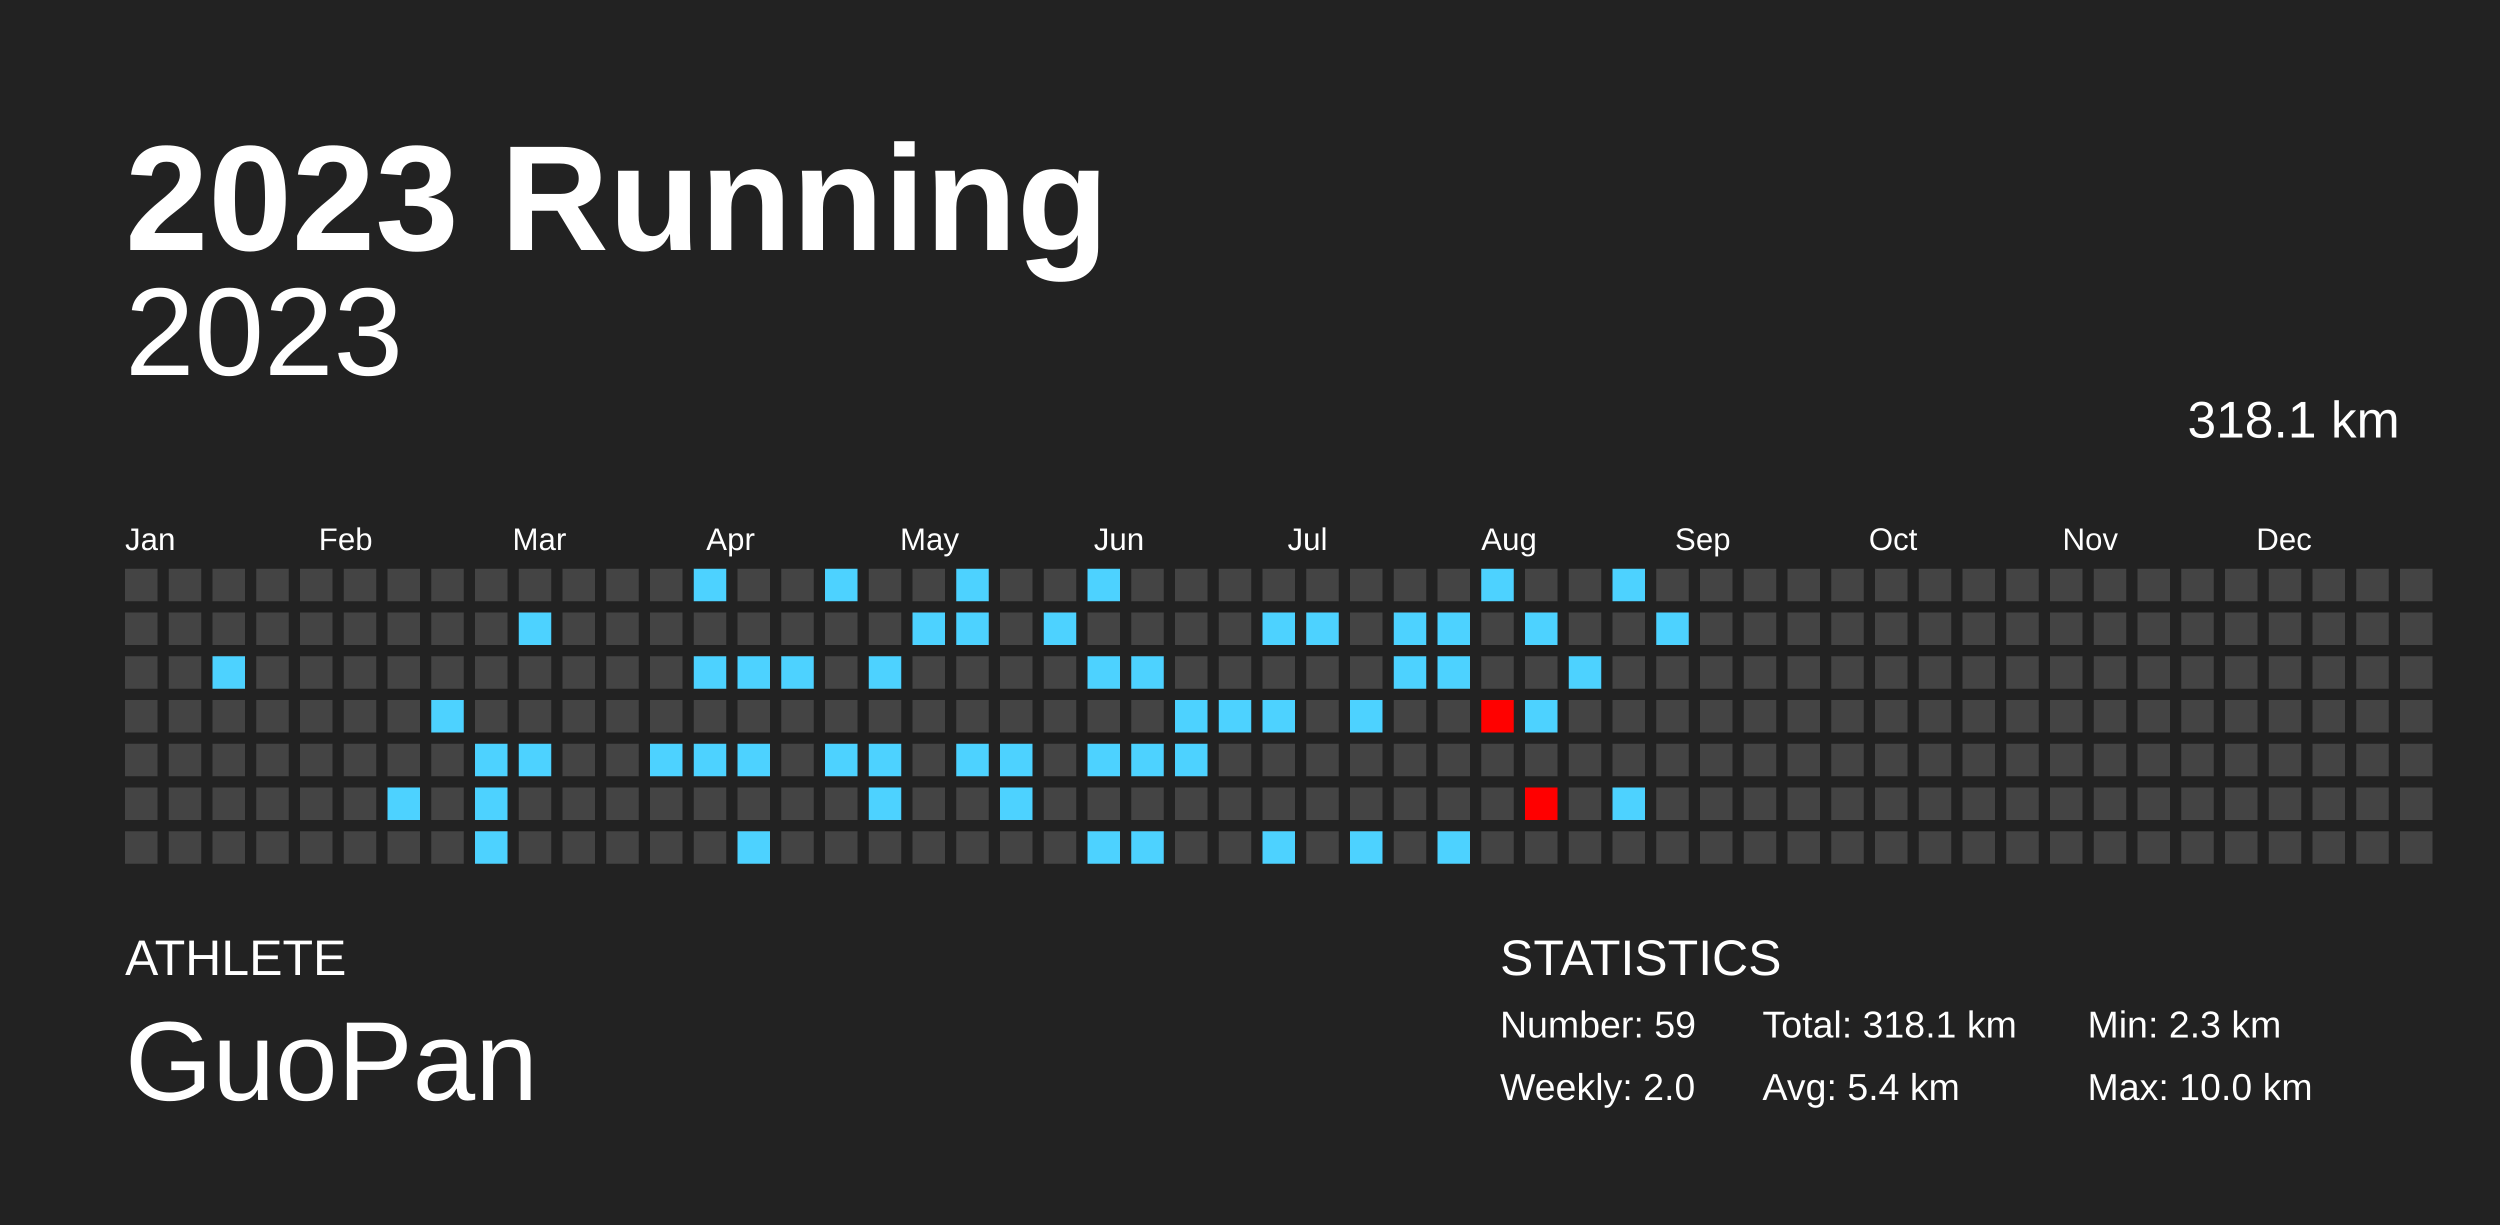
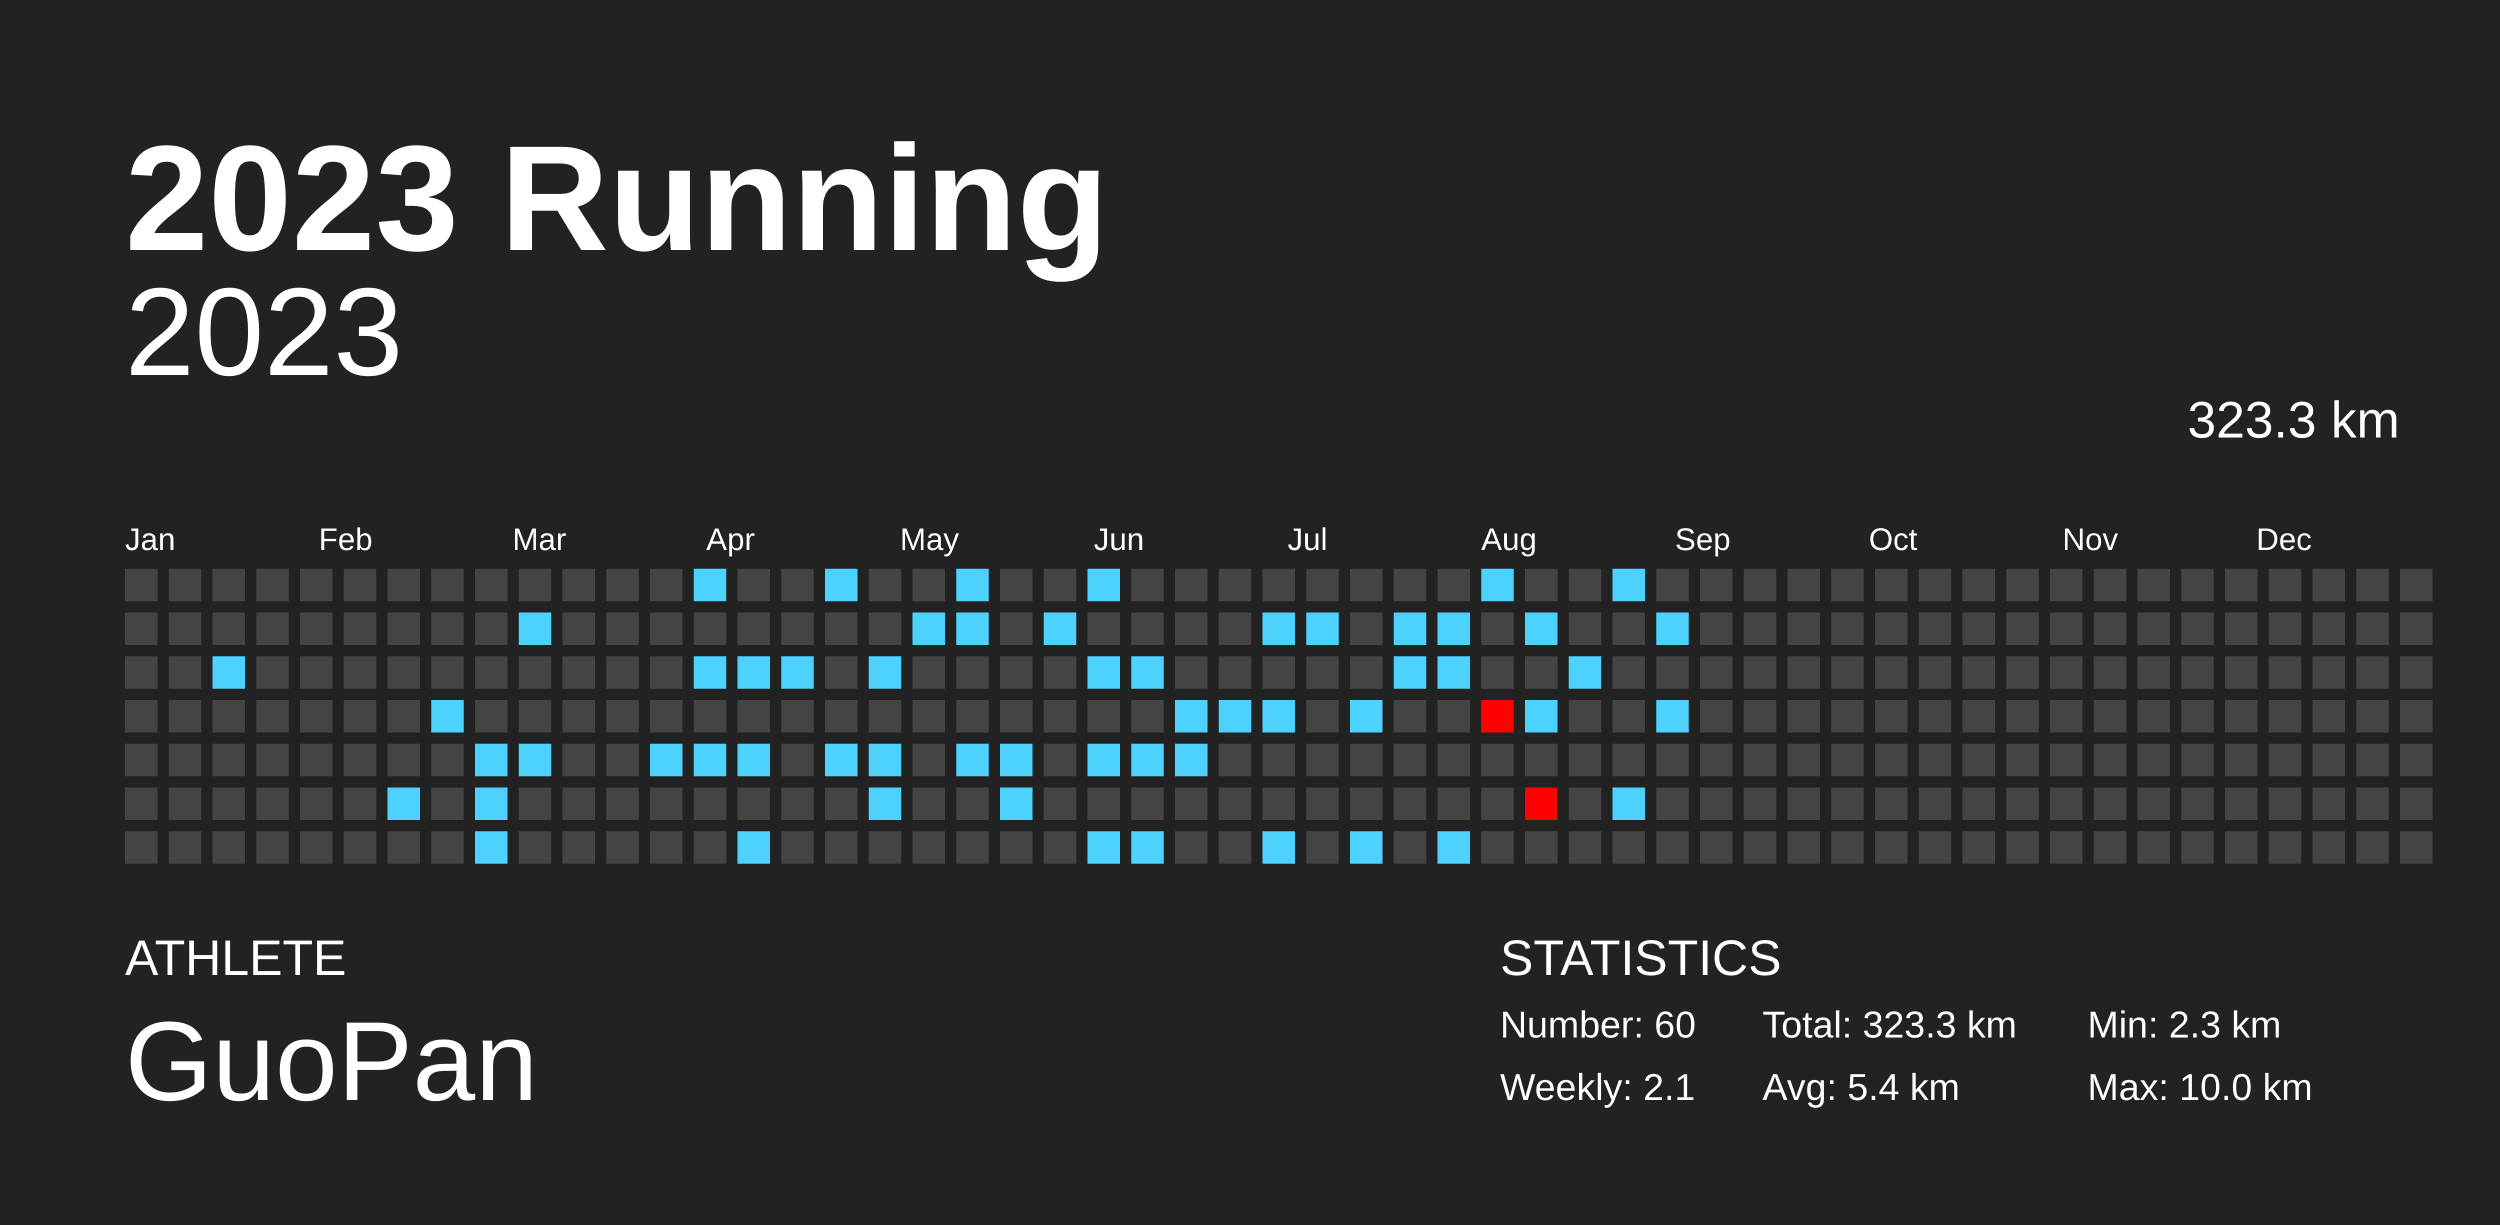
<svg xmlns="http://www.w3.org/2000/svg" baseProfile="full" height="98mm" version="1.1" viewBox="0,0,200,98" width="200mm">
  <defs />
  <rect fill="#222222" height="98" width="200" x="0" y="0" />
  <text fill="#FFFFFF" style="font-size:12px; font-family:Arial; font-weight:bold;" x="10" y="20">2023 Running</text>
  <text fill="#FFFFFF" style="font-size:4px; font-family:Arial" x="10" y="78">ATHLETE</text>
  <text fill="#FFFFFF" style="font-size:9px; font-family:Arial" x="10" y="88">GuoPan</text>
  <text fill="#FFFFFF" style="font-size:4px; font-family:Arial" x="120" y="78">STATISTICS</text>
-   <text fill="#FFFFFF" style="font-size:3px; font-family:Arial" x="120" y="83">Number: 59</text>
-   <text fill="#FFFFFF" style="font-size:3px; font-family:Arial" x="120" y="88">Weekly: 2.0</text>
-   <text fill="#FFFFFF" style="font-size:3px; font-family:Arial" x="141" y="83">Total: 318.1 km</text>
+   <text fill="#FFFFFF" style="font-size:3px; font-family:Arial" x="120" y="83">Number: 60</text>
+   <text fill="#FFFFFF" style="font-size:3px; font-family:Arial" x="120" y="88">Weekly: 2.1</text>
+   <text fill="#FFFFFF" style="font-size:3px; font-family:Arial" x="141" y="83">Total: 323.3 km</text>
  <text fill="#FFFFFF" style="font-size:3px; font-family:Arial" x="141" y="88">Avg: 5.4 km</text>
  <text fill="#FFFFFF" style="font-size:3px; font-family:Arial" x="167" y="83">Min: 2.3 km</text>
  <text fill="#FFFFFF" style="font-size:3px; font-family:Arial" x="167" y="88">Max: 10.0 km</text>
  <text alignment-baseline="hanging" fill="#FFFFFF" style="font-size:10.0px; font-family:Arial;" x="10" y="30">2023</text>
-   <text alignment-baseline="hanging" fill="#FFFFFF" style="font-size:4.125px; font-family:Arial;" x="175" y="35">318.1 km</text>
+   <text alignment-baseline="hanging" fill="#FFFFFF" style="font-size:4.125px; font-family:Arial;" x="175" y="35">323.3 km</text>
  <text fill="#FFFFFF" style="font-size:2.5px; font-family:Arial" x="10.0" y="44">Jan</text>
  <text fill="#FFFFFF" style="font-size:2.5px; font-family:Arial" x="25.5" y="44">Feb</text>
  <text fill="#FFFFFF" style="font-size:2.5px; font-family:Arial" x="41.0" y="44">Mar</text>
  <text fill="#FFFFFF" style="font-size:2.5px; font-family:Arial" x="56.5" y="44">Apr</text>
  <text fill="#FFFFFF" style="font-size:2.5px; font-family:Arial" x="72.0" y="44">May</text>
  <text fill="#FFFFFF" style="font-size:2.5px; font-family:Arial" x="87.5" y="44">Jun</text>
  <text fill="#FFFFFF" style="font-size:2.5px; font-family:Arial" x="103.0" y="44">Jul</text>
  <text fill="#FFFFFF" style="font-size:2.5px; font-family:Arial" x="118.5" y="44">Aug</text>
  <text fill="#FFFFFF" style="font-size:2.5px; font-family:Arial" x="134.0" y="44">Sep</text>
  <text fill="#FFFFFF" style="font-size:2.5px; font-family:Arial" x="149.5" y="44">Oct</text>
  <text fill="#FFFFFF" style="font-size:2.5px; font-family:Arial" x="165.0" y="44">Nov</text>
  <text fill="#FFFFFF" style="font-size:2.5px; font-family:Arial" x="180.5" y="44">Dec</text>
  <rect fill="#444444" height="2.6" width="2.6" x="10.0" y="45.5" />
  <rect fill="#444444" height="2.6" width="2.6" x="10.0" y="49.0" />
  <rect fill="#444444" height="2.6" width="2.6" x="10.0" y="52.5" />
  <rect fill="#444444" height="2.6" width="2.6" x="10.0" y="56.0" />
  <rect fill="#444444" height="2.6" width="2.6" x="10.0" y="59.5" />
  <rect fill="#444444" height="2.6" width="2.6" x="10.0" y="63.0" />
  <rect fill="#444444" height="2.6" width="2.6" x="10.0" y="66.5" />
  <rect fill="#444444" height="2.6" width="2.6" x="13.5" y="45.5" />
  <rect fill="#444444" height="2.6" width="2.6" x="13.5" y="49.0" />
  <rect fill="#444444" height="2.6" width="2.6" x="13.5" y="52.5" />
  <rect fill="#444444" height="2.6" width="2.6" x="13.5" y="56.0" />
  <rect fill="#444444" height="2.6" width="2.6" x="13.5" y="59.5" />
  <rect fill="#444444" height="2.6" width="2.6" x="13.5" y="63.0" />
  <rect fill="#444444" height="2.6" width="2.6" x="13.5" y="66.5" />
  <rect fill="#444444" height="2.6" width="2.6" x="17.0" y="45.5" />
  <rect fill="#444444" height="2.6" width="2.6" x="17.0" y="49.0" />
  <rect fill="#4dd2ff" height="2.6" width="2.6" x="17.0" y="52.5" />
  <rect fill="#444444" height="2.6" width="2.6" x="17.0" y="56.0" />
  <rect fill="#444444" height="2.6" width="2.6" x="17.0" y="59.5" />
  <rect fill="#444444" height="2.6" width="2.6" x="17.0" y="63.0" />
  <rect fill="#444444" height="2.6" width="2.6" x="17.0" y="66.5" />
  <rect fill="#444444" height="2.6" width="2.6" x="20.5" y="45.5" />
  <rect fill="#444444" height="2.6" width="2.6" x="20.5" y="49.0" />
  <rect fill="#444444" height="2.6" width="2.6" x="20.5" y="52.5" />
  <rect fill="#444444" height="2.6" width="2.6" x="20.5" y="56.0" />
  <rect fill="#444444" height="2.6" width="2.6" x="20.5" y="59.5" />
  <rect fill="#444444" height="2.6" width="2.6" x="20.5" y="63.0" />
  <rect fill="#444444" height="2.6" width="2.6" x="20.5" y="66.5" />
  <rect fill="#444444" height="2.6" width="2.6" x="24.0" y="45.5" />
  <rect fill="#444444" height="2.6" width="2.6" x="24.0" y="49.0" />
  <rect fill="#444444" height="2.6" width="2.6" x="24.0" y="52.5" />
  <rect fill="#444444" height="2.6" width="2.6" x="24.0" y="56.0" />
  <rect fill="#444444" height="2.6" width="2.6" x="24.0" y="59.5" />
  <rect fill="#444444" height="2.6" width="2.6" x="24.0" y="63.0" />
  <rect fill="#444444" height="2.6" width="2.6" x="24.0" y="66.5" />
  <rect fill="#444444" height="2.6" width="2.6" x="27.5" y="45.5" />
  <rect fill="#444444" height="2.6" width="2.6" x="27.5" y="49.0" />
  <rect fill="#444444" height="2.6" width="2.6" x="27.5" y="52.5" />
  <rect fill="#444444" height="2.6" width="2.6" x="27.5" y="56.0" />
  <rect fill="#444444" height="2.6" width="2.6" x="27.5" y="59.5" />
  <rect fill="#444444" height="2.6" width="2.6" x="27.5" y="63.0" />
  <rect fill="#444444" height="2.6" width="2.6" x="27.5" y="66.5" />
  <rect fill="#444444" height="2.6" width="2.6" x="31.0" y="45.5" />
  <rect fill="#444444" height="2.6" width="2.6" x="31.0" y="49.0" />
  <rect fill="#444444" height="2.6" width="2.6" x="31.0" y="52.5" />
  <rect fill="#444444" height="2.6" width="2.6" x="31.0" y="56.0" />
  <rect fill="#444444" height="2.6" width="2.6" x="31.0" y="59.5" />
  <rect fill="#4dd2ff" height="2.6" width="2.6" x="31.0" y="63.0" />
  <rect fill="#444444" height="2.6" width="2.6" x="31.0" y="66.5" />
  <rect fill="#444444" height="2.6" width="2.6" x="34.5" y="45.5" />
  <rect fill="#444444" height="2.6" width="2.6" x="34.5" y="49.0" />
  <rect fill="#444444" height="2.6" width="2.6" x="34.5" y="52.5" />
  <rect fill="#4dd2ff" height="2.6" width="2.6" x="34.5" y="56.0" />
  <rect fill="#444444" height="2.6" width="2.6" x="34.5" y="59.5" />
  <rect fill="#444444" height="2.6" width="2.6" x="34.5" y="63.0" />
  <rect fill="#444444" height="2.6" width="2.6" x="34.5" y="66.5" />
  <rect fill="#444444" height="2.6" width="2.6" x="38.0" y="45.5" />
  <rect fill="#444444" height="2.6" width="2.6" x="38.0" y="49.0" />
  <rect fill="#444444" height="2.6" width="2.6" x="38.0" y="52.5" />
  <rect fill="#444444" height="2.6" width="2.6" x="38.0" y="56.0" />
  <rect fill="#4dd2ff" height="2.6" width="2.6" x="38.0" y="59.5" />
  <rect fill="#4dd2ff" height="2.6" width="2.6" x="38.0" y="63.0" />
  <rect fill="#4dd2ff" height="2.6" width="2.6" x="38.0" y="66.5" />
  <rect fill="#444444" height="2.6" width="2.6" x="41.5" y="45.5" />
  <rect fill="#4dd2ff" height="2.6" width="2.6" x="41.5" y="49.0" />
  <rect fill="#444444" height="2.6" width="2.6" x="41.5" y="52.5" />
  <rect fill="#444444" height="2.6" width="2.6" x="41.5" y="56.0" />
  <rect fill="#4dd2ff" height="2.6" width="2.6" x="41.5" y="59.5" />
  <rect fill="#444444" height="2.6" width="2.6" x="41.5" y="63.0" />
  <rect fill="#444444" height="2.6" width="2.6" x="41.5" y="66.5" />
  <rect fill="#444444" height="2.6" width="2.6" x="45.0" y="45.5" />
  <rect fill="#444444" height="2.6" width="2.6" x="45.0" y="49.0" />
  <rect fill="#444444" height="2.6" width="2.6" x="45.0" y="52.5" />
  <rect fill="#444444" height="2.6" width="2.6" x="45.0" y="56.0" />
  <rect fill="#444444" height="2.6" width="2.6" x="45.0" y="59.5" />
  <rect fill="#444444" height="2.6" width="2.6" x="45.0" y="63.0" />
  <rect fill="#444444" height="2.6" width="2.6" x="45.0" y="66.5" />
  <rect fill="#444444" height="2.6" width="2.6" x="48.5" y="45.5" />
  <rect fill="#444444" height="2.6" width="2.6" x="48.5" y="49.0" />
  <rect fill="#444444" height="2.6" width="2.6" x="48.5" y="52.5" />
  <rect fill="#444444" height="2.6" width="2.6" x="48.5" y="56.0" />
  <rect fill="#444444" height="2.6" width="2.6" x="48.5" y="59.5" />
  <rect fill="#444444" height="2.6" width="2.6" x="48.5" y="63.0" />
  <rect fill="#444444" height="2.6" width="2.6" x="48.5" y="66.5" />
  <rect fill="#444444" height="2.6" width="2.6" x="52.0" y="45.5" />
  <rect fill="#444444" height="2.6" width="2.6" x="52.0" y="49.0" />
  <rect fill="#444444" height="2.6" width="2.6" x="52.0" y="52.5" />
  <rect fill="#444444" height="2.6" width="2.6" x="52.0" y="56.0" />
  <rect fill="#4dd2ff" height="2.6" width="2.6" x="52.0" y="59.5" />
  <rect fill="#444444" height="2.6" width="2.6" x="52.0" y="63.0" />
  <rect fill="#444444" height="2.6" width="2.6" x="52.0" y="66.5" />
  <rect fill="#4dd2ff" height="2.6" width="2.6" x="55.5" y="45.5" />
  <rect fill="#444444" height="2.6" width="2.6" x="55.5" y="49.0" />
  <rect fill="#4dd2ff" height="2.6" width="2.6" x="55.5" y="52.5" />
  <rect fill="#444444" height="2.6" width="2.6" x="55.5" y="56.0" />
  <rect fill="#4dd2ff" height="2.6" width="2.6" x="55.5" y="59.5" />
  <rect fill="#444444" height="2.6" width="2.6" x="55.5" y="63.0" />
  <rect fill="#444444" height="2.6" width="2.6" x="55.5" y="66.5" />
  <rect fill="#444444" height="2.6" width="2.6" x="59.0" y="45.5" />
  <rect fill="#444444" height="2.6" width="2.6" x="59.0" y="49.0" />
  <rect fill="#4dd2ff" height="2.6" width="2.6" x="59.0" y="52.5" />
  <rect fill="#444444" height="2.6" width="2.6" x="59.0" y="56.0" />
  <rect fill="#4dd2ff" height="2.6" width="2.6" x="59.0" y="59.5" />
  <rect fill="#444444" height="2.6" width="2.6" x="59.0" y="63.0" />
  <rect fill="#4dd2ff" height="2.6" width="2.6" x="59.0" y="66.5" />
  <rect fill="#444444" height="2.6" width="2.6" x="62.5" y="45.5" />
  <rect fill="#444444" height="2.6" width="2.6" x="62.5" y="49.0" />
  <rect fill="#4dd2ff" height="2.6" width="2.6" x="62.5" y="52.5" />
  <rect fill="#444444" height="2.6" width="2.6" x="62.5" y="56.0" />
  <rect fill="#444444" height="2.6" width="2.6" x="62.5" y="59.5" />
  <rect fill="#444444" height="2.6" width="2.6" x="62.5" y="63.0" />
  <rect fill="#444444" height="2.6" width="2.6" x="62.5" y="66.5" />
  <rect fill="#4dd2ff" height="2.6" width="2.6" x="66.0" y="45.5" />
  <rect fill="#444444" height="2.6" width="2.6" x="66.0" y="49.0" />
  <rect fill="#444444" height="2.6" width="2.6" x="66.0" y="52.5" />
  <rect fill="#444444" height="2.6" width="2.6" x="66.0" y="56.0" />
  <rect fill="#4dd2ff" height="2.6" width="2.6" x="66.0" y="59.5" />
  <rect fill="#444444" height="2.6" width="2.6" x="66.0" y="63.0" />
  <rect fill="#444444" height="2.6" width="2.6" x="66.0" y="66.5" />
  <rect fill="#444444" height="2.6" width="2.6" x="69.5" y="45.5" />
  <rect fill="#444444" height="2.6" width="2.6" x="69.5" y="49.0" />
  <rect fill="#4dd2ff" height="2.6" width="2.6" x="69.5" y="52.5" />
  <rect fill="#444444" height="2.6" width="2.6" x="69.5" y="56.0" />
  <rect fill="#4dd2ff" height="2.6" width="2.6" x="69.5" y="59.5" />
  <rect fill="#4dd2ff" height="2.6" width="2.6" x="69.5" y="63.0" />
  <rect fill="#444444" height="2.6" width="2.6" x="69.5" y="66.5" />
  <rect fill="#444444" height="2.6" width="2.6" x="73.0" y="45.5" />
  <rect fill="#4dd2ff" height="2.6" width="2.6" x="73.0" y="49.0" />
  <rect fill="#444444" height="2.6" width="2.6" x="73.0" y="52.5" />
  <rect fill="#444444" height="2.6" width="2.6" x="73.0" y="56.0" />
  <rect fill="#444444" height="2.6" width="2.6" x="73.0" y="59.5" />
  <rect fill="#444444" height="2.6" width="2.6" x="73.0" y="63.0" />
  <rect fill="#444444" height="2.6" width="2.6" x="73.0" y="66.5" />
  <rect fill="#4dd2ff" height="2.6" width="2.6" x="76.5" y="45.5" />
  <rect fill="#4dd2ff" height="2.6" width="2.6" x="76.5" y="49.0" />
  <rect fill="#444444" height="2.6" width="2.6" x="76.5" y="52.5" />
  <rect fill="#444444" height="2.6" width="2.6" x="76.5" y="56.0" />
  <rect fill="#4dd2ff" height="2.6" width="2.6" x="76.5" y="59.5" />
  <rect fill="#444444" height="2.6" width="2.6" x="76.5" y="63.0" />
  <rect fill="#444444" height="2.6" width="2.6" x="76.5" y="66.5" />
  <rect fill="#444444" height="2.6" width="2.6" x="80.0" y="45.5" />
  <rect fill="#444444" height="2.6" width="2.6" x="80.0" y="49.0" />
  <rect fill="#444444" height="2.6" width="2.6" x="80.0" y="52.5" />
  <rect fill="#444444" height="2.6" width="2.6" x="80.0" y="56.0" />
  <rect fill="#4dd2ff" height="2.6" width="2.6" x="80.0" y="59.5" />
  <rect fill="#4dd2ff" height="2.6" width="2.6" x="80.0" y="63.0" />
  <rect fill="#444444" height="2.6" width="2.6" x="80.0" y="66.5" />
  <rect fill="#444444" height="2.6" width="2.6" x="83.5" y="45.5" />
  <rect fill="#4dd2ff" height="2.6" width="2.6" x="83.5" y="49.0" />
  <rect fill="#444444" height="2.6" width="2.6" x="83.5" y="52.5" />
  <rect fill="#444444" height="2.6" width="2.6" x="83.5" y="56.0" />
  <rect fill="#444444" height="2.6" width="2.6" x="83.5" y="59.5" />
  <rect fill="#444444" height="2.6" width="2.6" x="83.5" y="63.0" />
  <rect fill="#444444" height="2.6" width="2.6" x="83.5" y="66.5" />
  <rect fill="#4dd2ff" height="2.6" width="2.6" x="87.0" y="45.5" />
  <rect fill="#444444" height="2.6" width="2.6" x="87.0" y="49.0" />
  <rect fill="#4dd2ff" height="2.6" width="2.6" x="87.0" y="52.5" />
  <rect fill="#444444" height="2.6" width="2.6" x="87.0" y="56.0" />
  <rect fill="#4dd2ff" height="2.6" width="2.6" x="87.0" y="59.5" />
  <rect fill="#444444" height="2.6" width="2.6" x="87.0" y="63.0" />
  <rect fill="#4dd2ff" height="2.6" width="2.6" x="87.0" y="66.5" />
  <rect fill="#444444" height="2.6" width="2.6" x="90.5" y="45.5" />
  <rect fill="#444444" height="2.6" width="2.6" x="90.5" y="49.0" />
  <rect fill="#4dd2ff" height="2.6" width="2.6" x="90.5" y="52.5" />
  <rect fill="#444444" height="2.6" width="2.6" x="90.5" y="56.0" />
  <rect fill="#4dd2ff" height="2.6" width="2.6" x="90.5" y="59.5" />
  <rect fill="#444444" height="2.6" width="2.6" x="90.5" y="63.0" />
  <rect fill="#4dd2ff" height="2.6" width="2.6" x="90.5" y="66.5" />
  <rect fill="#444444" height="2.6" width="2.6" x="94.0" y="45.5" />
  <rect fill="#444444" height="2.6" width="2.6" x="94.0" y="49.0" />
  <rect fill="#444444" height="2.6" width="2.6" x="94.0" y="52.5" />
  <rect fill="#4dd2ff" height="2.6" width="2.6" x="94.0" y="56.0" />
  <rect fill="#4dd2ff" height="2.6" width="2.6" x="94.0" y="59.5" />
  <rect fill="#444444" height="2.6" width="2.6" x="94.0" y="63.0" />
  <rect fill="#444444" height="2.6" width="2.6" x="94.0" y="66.5" />
  <rect fill="#444444" height="2.6" width="2.6" x="97.5" y="45.5" />
  <rect fill="#444444" height="2.6" width="2.6" x="97.5" y="49.0" />
  <rect fill="#444444" height="2.6" width="2.6" x="97.5" y="52.5" />
  <rect fill="#4dd2ff" height="2.6" width="2.6" x="97.5" y="56.0" />
  <rect fill="#444444" height="2.6" width="2.6" x="97.5" y="59.5" />
  <rect fill="#444444" height="2.6" width="2.6" x="97.5" y="63.0" />
  <rect fill="#444444" height="2.6" width="2.6" x="97.5" y="66.5" />
  <rect fill="#444444" height="2.6" width="2.6" x="101.0" y="45.5" />
  <rect fill="#4dd2ff" height="2.6" width="2.6" x="101.0" y="49.0" />
  <rect fill="#444444" height="2.6" width="2.6" x="101.0" y="52.5" />
  <rect fill="#4dd2ff" height="2.6" width="2.6" x="101.0" y="56.0" />
  <rect fill="#444444" height="2.6" width="2.6" x="101.0" y="59.5" />
  <rect fill="#444444" height="2.6" width="2.6" x="101.0" y="63.0" />
  <rect fill="#4dd2ff" height="2.6" width="2.6" x="101.0" y="66.5" />
  <rect fill="#444444" height="2.6" width="2.6" x="104.5" y="45.5" />
  <rect fill="#4dd2ff" height="2.6" width="2.6" x="104.5" y="49.0" />
  <rect fill="#444444" height="2.6" width="2.6" x="104.5" y="52.5" />
  <rect fill="#444444" height="2.6" width="2.6" x="104.5" y="56.0" />
  <rect fill="#444444" height="2.6" width="2.6" x="104.5" y="59.5" />
  <rect fill="#444444" height="2.6" width="2.6" x="104.5" y="63.0" />
  <rect fill="#444444" height="2.6" width="2.6" x="104.5" y="66.5" />
  <rect fill="#444444" height="2.6" width="2.6" x="108.0" y="45.5" />
  <rect fill="#444444" height="2.6" width="2.6" x="108.0" y="49.0" />
  <rect fill="#444444" height="2.6" width="2.6" x="108.0" y="52.5" />
  <rect fill="#4dd2ff" height="2.6" width="2.6" x="108.0" y="56.0" />
  <rect fill="#444444" height="2.6" width="2.6" x="108.0" y="59.5" />
  <rect fill="#444444" height="2.6" width="2.6" x="108.0" y="63.0" />
  <rect fill="#4dd2ff" height="2.6" width="2.6" x="108.0" y="66.5" />
  <rect fill="#444444" height="2.6" width="2.6" x="111.5" y="45.5" />
  <rect fill="#4dd2ff" height="2.6" width="2.6" x="111.5" y="49.0" />
  <rect fill="#4dd2ff" height="2.6" width="2.6" x="111.5" y="52.5" />
  <rect fill="#444444" height="2.6" width="2.6" x="111.5" y="56.0" />
  <rect fill="#444444" height="2.6" width="2.6" x="111.5" y="59.5" />
  <rect fill="#444444" height="2.6" width="2.6" x="111.5" y="63.0" />
  <rect fill="#444444" height="2.6" width="2.6" x="111.5" y="66.5" />
  <rect fill="#444444" height="2.6" width="2.6" x="115.0" y="45.5" />
  <rect fill="#4dd2ff" height="2.6" width="2.6" x="115.0" y="49.0" />
  <rect fill="#4dd2ff" height="2.6" width="2.6" x="115.0" y="52.5" />
  <rect fill="#444444" height="2.6" width="2.6" x="115.0" y="56.0" />
  <rect fill="#444444" height="2.6" width="2.6" x="115.0" y="59.5" />
  <rect fill="#444444" height="2.6" width="2.6" x="115.0" y="63.0" />
  <rect fill="#4dd2ff" height="2.6" width="2.6" x="115.0" y="66.5" />
  <rect fill="#4dd2ff" height="2.6" width="2.6" x="118.5" y="45.5" />
  <rect fill="#444444" height="2.6" width="2.6" x="118.5" y="49.0" />
  <rect fill="#444444" height="2.6" width="2.6" x="118.5" y="52.5" />
  <rect fill="#ff0100" height="2.6" width="2.6" x="118.5" y="56.0" />
  <rect fill="#444444" height="2.6" width="2.6" x="118.5" y="59.5" />
  <rect fill="#444444" height="2.6" width="2.6" x="118.5" y="63.0" />
  <rect fill="#444444" height="2.6" width="2.6" x="118.5" y="66.5" />
  <rect fill="#444444" height="2.6" width="2.6" x="122.0" y="45.5" />
  <rect fill="#4dd2ff" height="2.6" width="2.6" x="122.0" y="49.0" />
  <rect fill="#444444" height="2.6" width="2.6" x="122.0" y="52.5" />
  <rect fill="#4dd2ff" height="2.6" width="2.6" x="122.0" y="56.0" />
  <rect fill="#444444" height="2.6" width="2.6" x="122.0" y="59.5" />
  <rect fill="#ff0000" height="2.6" width="2.6" x="122.0" y="63.0" />
  <rect fill="#444444" height="2.6" width="2.6" x="122.0" y="66.5" />
  <rect fill="#444444" height="2.6" width="2.6" x="125.5" y="45.5" />
  <rect fill="#444444" height="2.6" width="2.6" x="125.5" y="49.0" />
  <rect fill="#4dd2ff" height="2.6" width="2.6" x="125.5" y="52.5" />
  <rect fill="#444444" height="2.6" width="2.6" x="125.5" y="56.0" />
  <rect fill="#444444" height="2.6" width="2.6" x="125.5" y="59.5" />
  <rect fill="#444444" height="2.6" width="2.6" x="125.5" y="63.0" />
  <rect fill="#444444" height="2.6" width="2.6" x="125.5" y="66.5" />
  <rect fill="#4dd2ff" height="2.6" width="2.6" x="129.0" y="45.5" />
  <rect fill="#444444" height="2.6" width="2.6" x="129.0" y="49.0" />
  <rect fill="#444444" height="2.6" width="2.6" x="129.0" y="52.5" />
  <rect fill="#444444" height="2.6" width="2.6" x="129.0" y="56.0" />
  <rect fill="#444444" height="2.6" width="2.6" x="129.0" y="59.5" />
  <rect fill="#4dd2ff" height="2.6" width="2.6" x="129.0" y="63.0" />
  <rect fill="#444444" height="2.6" width="2.6" x="129.0" y="66.5" />
  <rect fill="#444444" height="2.6" width="2.6" x="132.5" y="45.5" />
  <rect fill="#4dd2ff" height="2.6" width="2.6" x="132.5" y="49.0" />
  <rect fill="#444444" height="2.6" width="2.6" x="132.5" y="52.5" />
-   <rect fill="#444444" height="2.6" width="2.6" x="132.5" y="56.0" />
+   <rect fill="#4dd2ff" height="2.6" width="2.6" x="132.5" y="56.0" />
  <rect fill="#444444" height="2.6" width="2.6" x="132.5" y="59.5" />
  <rect fill="#444444" height="2.6" width="2.6" x="132.5" y="63.0" />
  <rect fill="#444444" height="2.6" width="2.6" x="132.5" y="66.5" />
  <rect fill="#444444" height="2.6" width="2.6" x="136.0" y="45.5" />
  <rect fill="#444444" height="2.6" width="2.6" x="136.0" y="49.0" />
  <rect fill="#444444" height="2.6" width="2.6" x="136.0" y="52.5" />
  <rect fill="#444444" height="2.6" width="2.6" x="136.0" y="56.0" />
  <rect fill="#444444" height="2.6" width="2.6" x="136.0" y="59.5" />
  <rect fill="#444444" height="2.6" width="2.6" x="136.0" y="63.0" />
  <rect fill="#444444" height="2.6" width="2.6" x="136.0" y="66.5" />
  <rect fill="#444444" height="2.6" width="2.6" x="139.5" y="45.5" />
  <rect fill="#444444" height="2.6" width="2.6" x="139.5" y="49.0" />
  <rect fill="#444444" height="2.6" width="2.6" x="139.5" y="52.5" />
  <rect fill="#444444" height="2.6" width="2.6" x="139.5" y="56.0" />
  <rect fill="#444444" height="2.6" width="2.6" x="139.5" y="59.5" />
  <rect fill="#444444" height="2.6" width="2.6" x="139.5" y="63.0" />
  <rect fill="#444444" height="2.6" width="2.6" x="139.5" y="66.5" />
  <rect fill="#444444" height="2.6" width="2.6" x="143.0" y="45.5" />
  <rect fill="#444444" height="2.6" width="2.6" x="143.0" y="49.0" />
  <rect fill="#444444" height="2.6" width="2.6" x="143.0" y="52.5" />
  <rect fill="#444444" height="2.6" width="2.6" x="143.0" y="56.0" />
  <rect fill="#444444" height="2.6" width="2.6" x="143.0" y="59.5" />
  <rect fill="#444444" height="2.6" width="2.6" x="143.0" y="63.0" />
  <rect fill="#444444" height="2.6" width="2.6" x="143.0" y="66.5" />
  <rect fill="#444444" height="2.6" width="2.6" x="146.5" y="45.5" />
  <rect fill="#444444" height="2.6" width="2.6" x="146.5" y="49.0" />
  <rect fill="#444444" height="2.6" width="2.6" x="146.5" y="52.5" />
  <rect fill="#444444" height="2.6" width="2.6" x="146.5" y="56.0" />
  <rect fill="#444444" height="2.6" width="2.6" x="146.5" y="59.5" />
  <rect fill="#444444" height="2.6" width="2.6" x="146.5" y="63.0" />
  <rect fill="#444444" height="2.6" width="2.6" x="146.5" y="66.5" />
  <rect fill="#444444" height="2.6" width="2.6" x="150.0" y="45.5" />
  <rect fill="#444444" height="2.6" width="2.6" x="150.0" y="49.0" />
  <rect fill="#444444" height="2.6" width="2.6" x="150.0" y="52.5" />
  <rect fill="#444444" height="2.6" width="2.6" x="150.0" y="56.0" />
  <rect fill="#444444" height="2.6" width="2.6" x="150.0" y="59.5" />
  <rect fill="#444444" height="2.6" width="2.6" x="150.0" y="63.0" />
  <rect fill="#444444" height="2.6" width="2.6" x="150.0" y="66.5" />
  <rect fill="#444444" height="2.6" width="2.6" x="153.5" y="45.5" />
  <rect fill="#444444" height="2.6" width="2.6" x="153.5" y="49.0" />
  <rect fill="#444444" height="2.6" width="2.6" x="153.5" y="52.5" />
  <rect fill="#444444" height="2.6" width="2.6" x="153.5" y="56.0" />
  <rect fill="#444444" height="2.6" width="2.6" x="153.5" y="59.5" />
  <rect fill="#444444" height="2.6" width="2.6" x="153.5" y="63.0" />
  <rect fill="#444444" height="2.6" width="2.6" x="153.5" y="66.5" />
  <rect fill="#444444" height="2.6" width="2.6" x="157.0" y="45.5" />
  <rect fill="#444444" height="2.6" width="2.6" x="157.0" y="49.0" />
  <rect fill="#444444" height="2.6" width="2.6" x="157.0" y="52.5" />
  <rect fill="#444444" height="2.6" width="2.6" x="157.0" y="56.0" />
  <rect fill="#444444" height="2.6" width="2.6" x="157.0" y="59.5" />
  <rect fill="#444444" height="2.6" width="2.6" x="157.0" y="63.0" />
  <rect fill="#444444" height="2.6" width="2.6" x="157.0" y="66.5" />
  <rect fill="#444444" height="2.6" width="2.6" x="160.5" y="45.5" />
  <rect fill="#444444" height="2.6" width="2.6" x="160.5" y="49.0" />
  <rect fill="#444444" height="2.6" width="2.6" x="160.5" y="52.5" />
  <rect fill="#444444" height="2.6" width="2.6" x="160.5" y="56.0" />
  <rect fill="#444444" height="2.6" width="2.6" x="160.5" y="59.5" />
  <rect fill="#444444" height="2.6" width="2.6" x="160.5" y="63.0" />
  <rect fill="#444444" height="2.6" width="2.6" x="160.5" y="66.5" />
  <rect fill="#444444" height="2.6" width="2.6" x="164.0" y="45.5" />
  <rect fill="#444444" height="2.6" width="2.6" x="164.0" y="49.0" />
  <rect fill="#444444" height="2.6" width="2.6" x="164.0" y="52.5" />
  <rect fill="#444444" height="2.6" width="2.6" x="164.0" y="56.0" />
  <rect fill="#444444" height="2.6" width="2.6" x="164.0" y="59.5" />
  <rect fill="#444444" height="2.6" width="2.6" x="164.0" y="63.0" />
  <rect fill="#444444" height="2.6" width="2.6" x="164.0" y="66.5" />
  <rect fill="#444444" height="2.6" width="2.6" x="167.5" y="45.5" />
  <rect fill="#444444" height="2.6" width="2.6" x="167.5" y="49.0" />
  <rect fill="#444444" height="2.6" width="2.6" x="167.5" y="52.5" />
  <rect fill="#444444" height="2.6" width="2.6" x="167.5" y="56.0" />
  <rect fill="#444444" height="2.6" width="2.6" x="167.5" y="59.5" />
  <rect fill="#444444" height="2.6" width="2.6" x="167.5" y="63.0" />
  <rect fill="#444444" height="2.6" width="2.6" x="167.5" y="66.5" />
  <rect fill="#444444" height="2.6" width="2.6" x="171.0" y="45.5" />
  <rect fill="#444444" height="2.6" width="2.6" x="171.0" y="49.0" />
  <rect fill="#444444" height="2.6" width="2.6" x="171.0" y="52.5" />
  <rect fill="#444444" height="2.6" width="2.6" x="171.0" y="56.0" />
  <rect fill="#444444" height="2.6" width="2.6" x="171.0" y="59.5" />
  <rect fill="#444444" height="2.6" width="2.6" x="171.0" y="63.0" />
  <rect fill="#444444" height="2.6" width="2.6" x="171.0" y="66.5" />
  <rect fill="#444444" height="2.6" width="2.6" x="174.5" y="45.5" />
  <rect fill="#444444" height="2.6" width="2.6" x="174.5" y="49.0" />
  <rect fill="#444444" height="2.6" width="2.6" x="174.5" y="52.5" />
  <rect fill="#444444" height="2.6" width="2.6" x="174.5" y="56.0" />
  <rect fill="#444444" height="2.6" width="2.6" x="174.5" y="59.5" />
  <rect fill="#444444" height="2.6" width="2.6" x="174.5" y="63.0" />
  <rect fill="#444444" height="2.6" width="2.6" x="174.5" y="66.5" />
  <rect fill="#444444" height="2.6" width="2.6" x="178.0" y="45.5" />
  <rect fill="#444444" height="2.6" width="2.6" x="178.0" y="49.0" />
  <rect fill="#444444" height="2.6" width="2.6" x="178.0" y="52.5" />
  <rect fill="#444444" height="2.6" width="2.6" x="178.0" y="56.0" />
  <rect fill="#444444" height="2.6" width="2.6" x="178.0" y="59.5" />
  <rect fill="#444444" height="2.6" width="2.6" x="178.0" y="63.0" />
  <rect fill="#444444" height="2.6" width="2.6" x="178.0" y="66.5" />
  <rect fill="#444444" height="2.6" width="2.6" x="181.5" y="45.5" />
  <rect fill="#444444" height="2.6" width="2.6" x="181.5" y="49.0" />
  <rect fill="#444444" height="2.6" width="2.6" x="181.5" y="52.5" />
  <rect fill="#444444" height="2.6" width="2.6" x="181.5" y="56.0" />
  <rect fill="#444444" height="2.6" width="2.6" x="181.5" y="59.5" />
  <rect fill="#444444" height="2.6" width="2.6" x="181.5" y="63.0" />
  <rect fill="#444444" height="2.6" width="2.6" x="181.5" y="66.5" />
  <rect fill="#444444" height="2.6" width="2.6" x="185.0" y="45.5" />
  <rect fill="#444444" height="2.6" width="2.6" x="185.0" y="49.0" />
  <rect fill="#444444" height="2.6" width="2.6" x="185.0" y="52.5" />
  <rect fill="#444444" height="2.6" width="2.6" x="185.0" y="56.0" />
  <rect fill="#444444" height="2.6" width="2.6" x="185.0" y="59.5" />
  <rect fill="#444444" height="2.6" width="2.6" x="185.0" y="63.0" />
  <rect fill="#444444" height="2.6" width="2.6" x="185.0" y="66.5" />
  <rect fill="#444444" height="2.6" width="2.6" x="188.5" y="45.5" />
  <rect fill="#444444" height="2.6" width="2.6" x="188.5" y="49.0" />
  <rect fill="#444444" height="2.6" width="2.6" x="188.5" y="52.5" />
  <rect fill="#444444" height="2.6" width="2.6" x="188.5" y="56.0" />
  <rect fill="#444444" height="2.6" width="2.6" x="188.5" y="59.5" />
  <rect fill="#444444" height="2.6" width="2.6" x="188.5" y="63.0" />
  <rect fill="#444444" height="2.6" width="2.6" x="188.5" y="66.5" />
  <rect fill="#444444" height="2.6" width="2.6" x="192.0" y="45.5" />
  <rect fill="#444444" height="2.6" width="2.6" x="192.0" y="49.0" />
  <rect fill="#444444" height="2.6" width="2.6" x="192.0" y="52.5" />
  <rect fill="#444444" height="2.6" width="2.6" x="192.0" y="56.0" />
  <rect fill="#444444" height="2.6" width="2.6" x="192.0" y="59.5" />
  <rect fill="#444444" height="2.6" width="2.6" x="192.0" y="63.0" />
  <rect fill="#444444" height="2.6" width="2.6" x="192.0" y="66.5" />
</svg>
